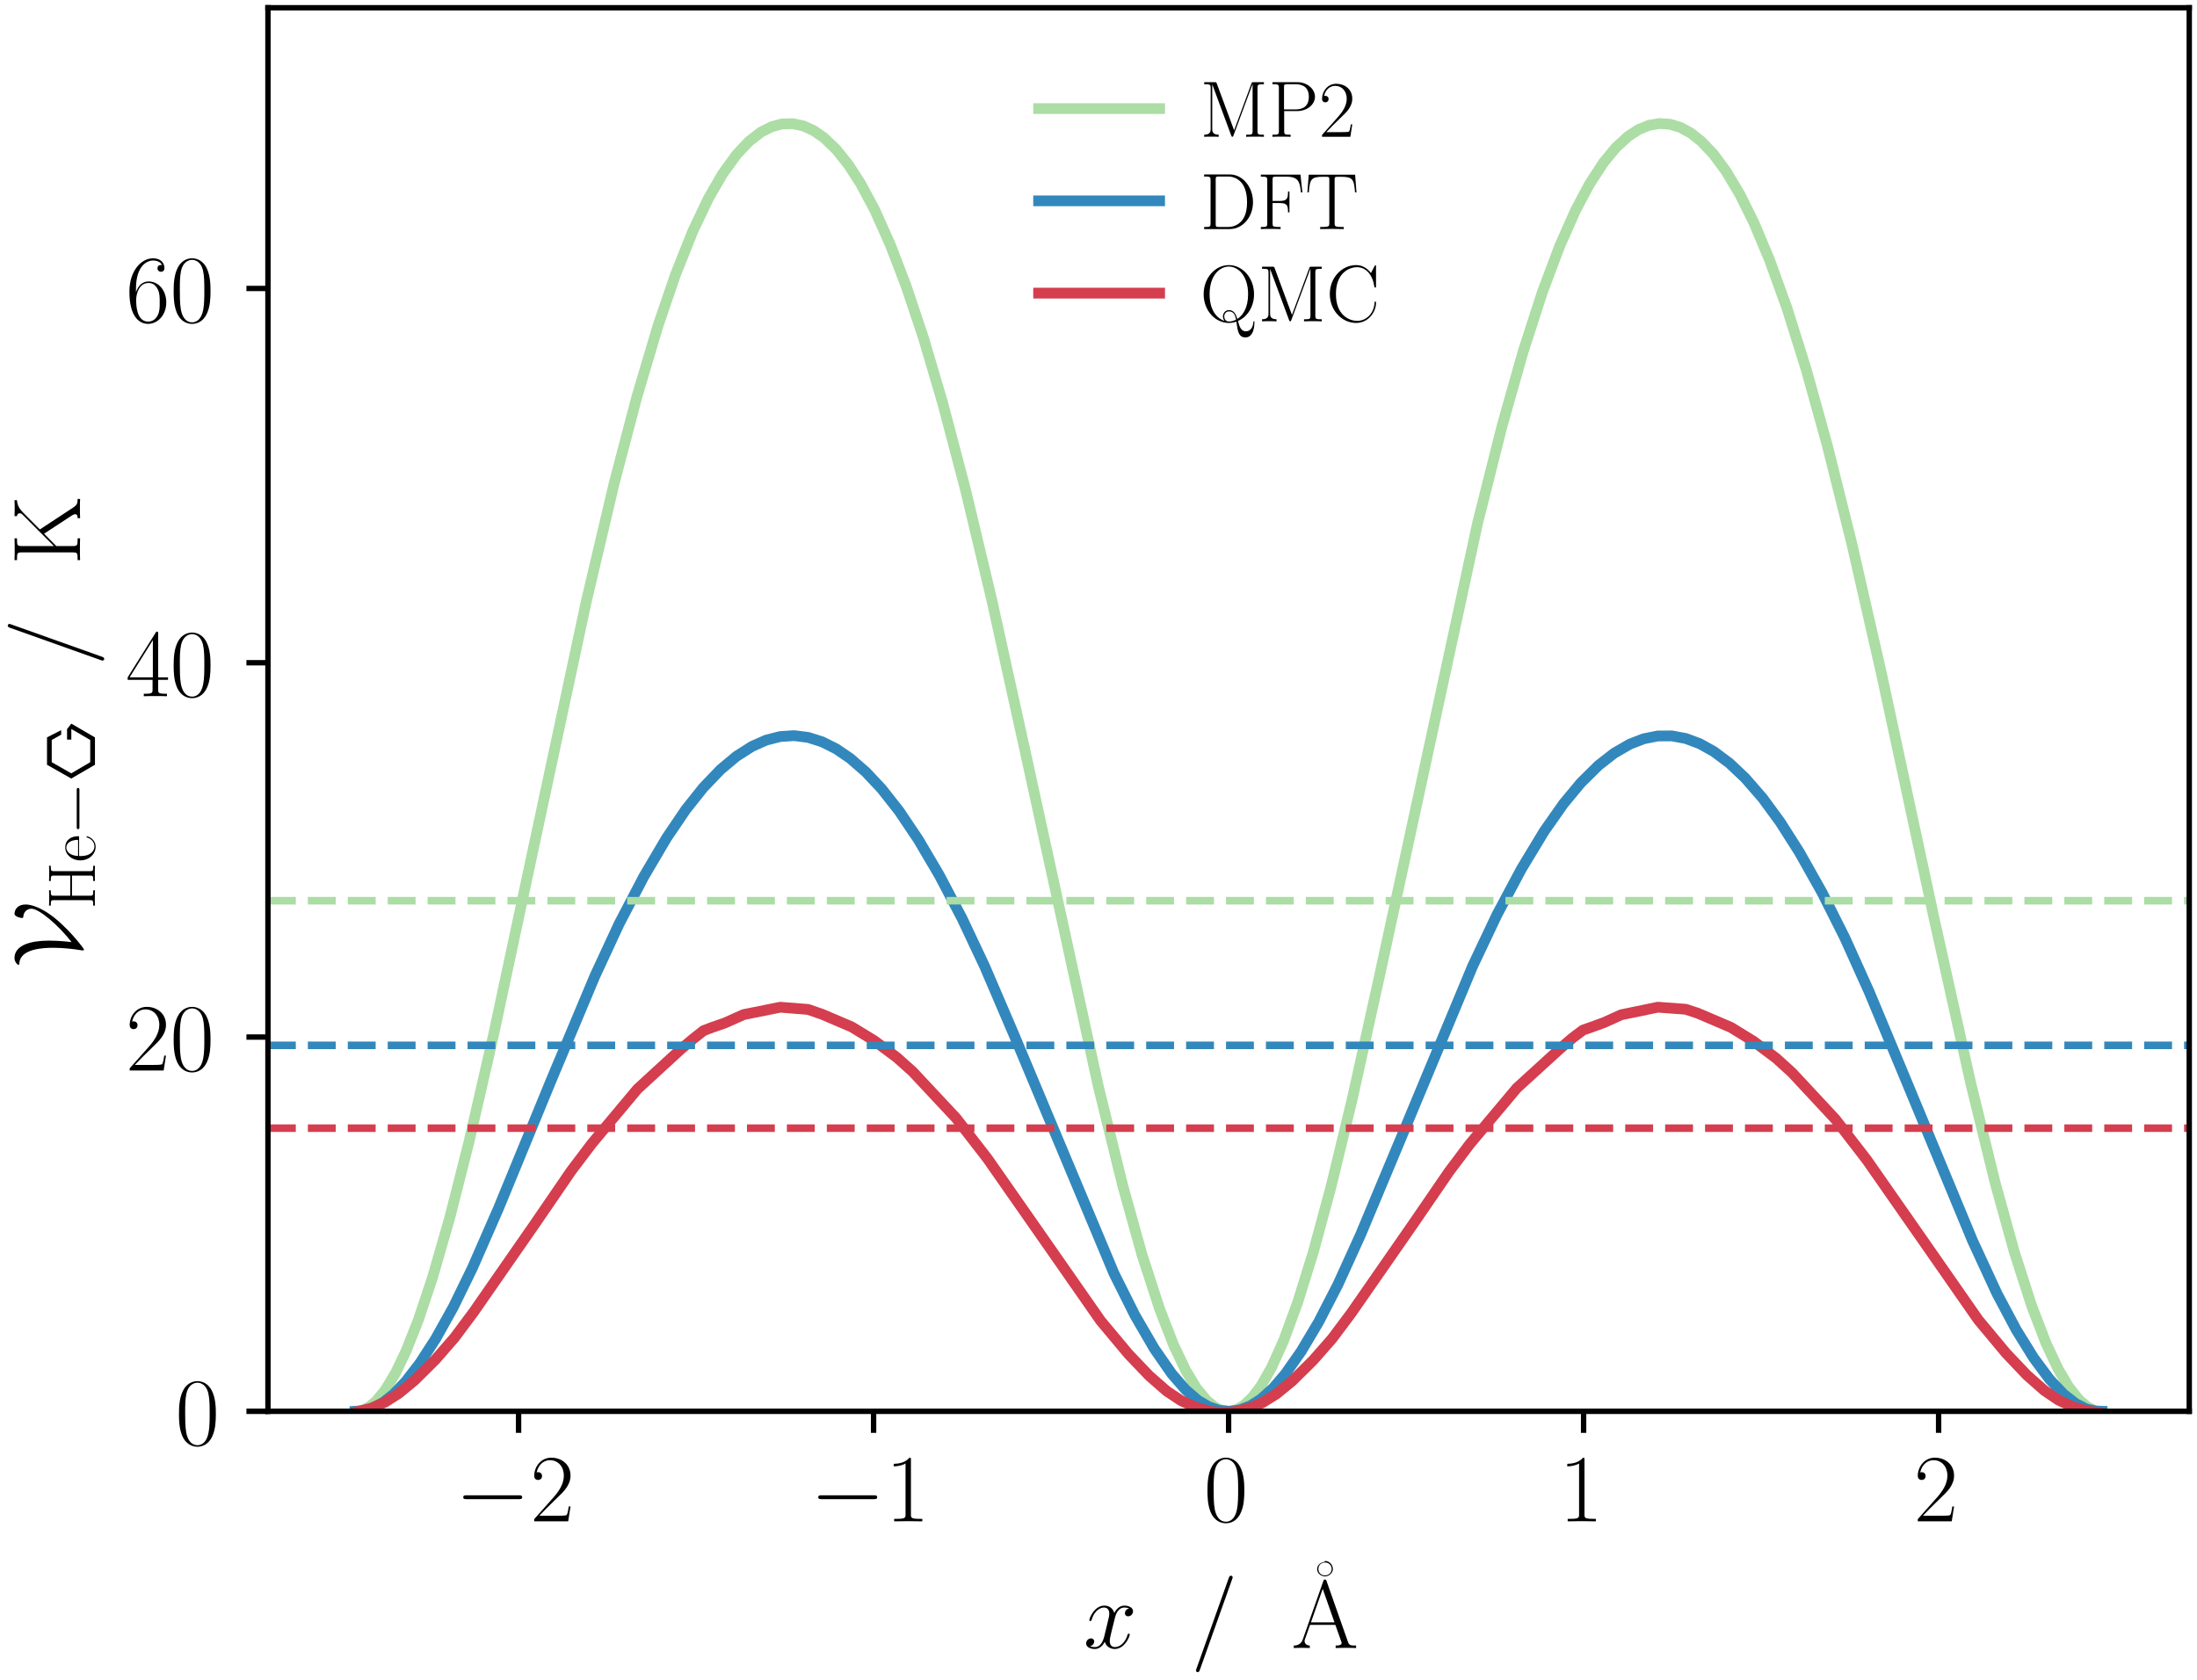
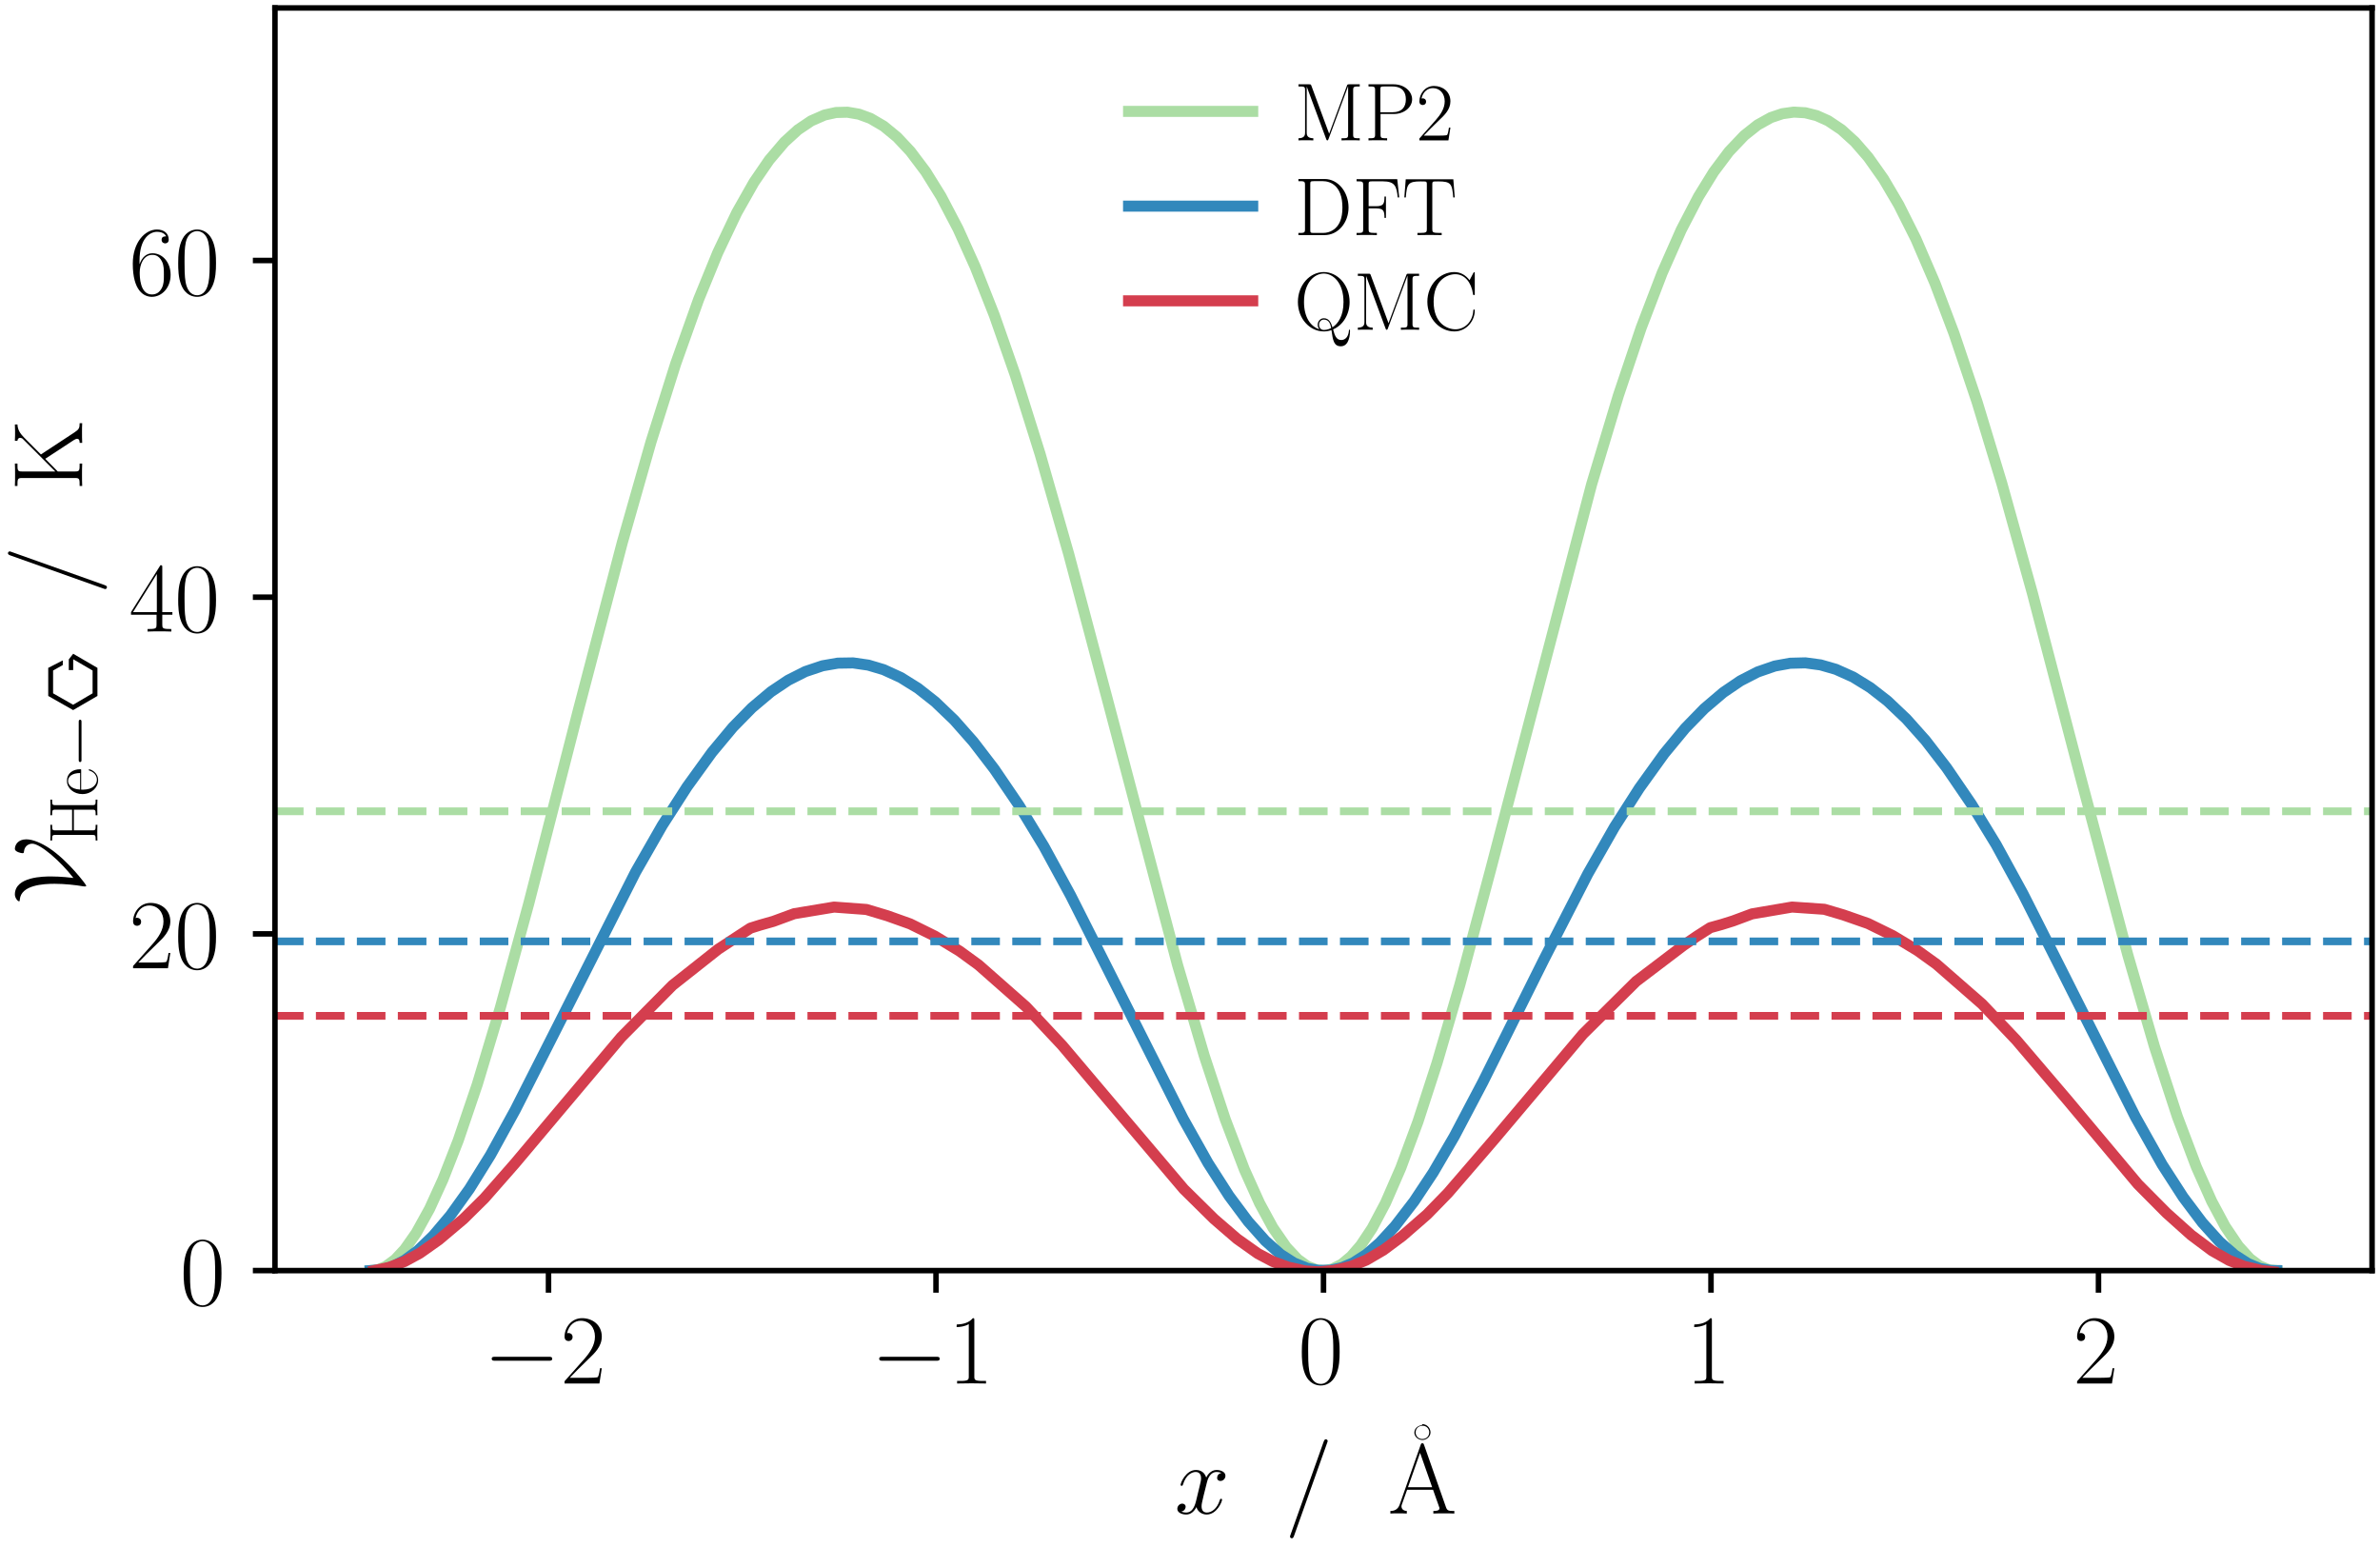
- <svg xmlns="http://www.w3.org/2000/svg" xmlns:xlink="http://www.w3.org/1999/xlink" height="156.149pt" version="1.1" viewBox="0 0 204.182 156.149" width="204.182pt">
+ <svg xmlns="http://www.w3.org/2000/svg" xmlns:xlink="http://www.w3.org/1999/xlink" height="140.044pt" version="1.1" viewBox="0 0 215.559 140.044" width="215.559pt">
  <defs>
    <style type="text/css">*{stroke-linecap:butt;stroke-linejoin:round;}</style>
  </defs>
  <g id="figure_1">
    <g id="patch_1">
-       <path d="M 0 156.149  L 204.182 156.149  L 204.182 0  L 0 0  z " style="fill:none;" />
+       <path d="M 0 140.044  L 215.559 140.044  L 215.559 0  L 0 0  z " style="fill:none;" />
    </g>
    <g id="axes_1">
      <g id="patch_2">
-         <path d="M 24.902 131.184  L 203.462 131.184  L 203.462 0.72  L 24.902 0.72  z " style="fill:none;" />
+         <path d="M 24.902 115.079  L 214.839 115.079  L 214.839 0.72  L 24.902 0.72  z " style="fill:none;" />
      </g>
      <g id="matplotlib.axis_1">
        <g id="xtick_1">
          <g id="line2d_1">
            <defs>
-               <path d="M 0 0  L 0 2  " id="mbab701431e" style="stroke:#000000;stroke-width:0.5;" />
-             </defs>
-             <g>
-               <use style="stroke:#000000;stroke-width:0.5;" x="48.195" xlink:href="#mbab701431e" y="131.184" />
+               <path d="M 0 0  L 0 2  " id="mc1e1f0e7eb" style="stroke:#000000;stroke-width:0.5;" />
+             </defs>
+             <g>
+               <use style="stroke:#000000;stroke-width:0.5;" x="49.679" xlink:href="#mc1e1f0e7eb" y="115.079" />
            </g>
          </g>
          <g id="text_1">
-             <g transform="translate(42.30746 141.4107)scale(0.09 -0.09)">
+             <g transform="translate(43.79168 125.3054)scale(0.09 -0.09)">
              <defs>
                <path d="M 65.906 23  C 67.594 23 69.406 23 69.406 25  C 69.406 27 67.594 27 65.906 27  L 11.797 27  C 10.094 27 8.297 27 8.297 25  C 8.297 23 10.094 23 11.797 23  z " id="CMSY10-0" />
                <path d="M 41.703 15.469  L 39.906 15.469  C 38.906 8.391 38.094 7.188 37.703 6.594  C 37.203 5.797 30 5.797 28.594 5.797  L 9.406 5.797  C 13 9.688 20 16.766 28.5 24.938  C 34.594 30.719 41.703 37.5 41.703 47.391  C 41.703 59.188 32.297 66 21.797 66  C 10.797 66 4.094 56.297 4.094 47.297  C 4.094 43.391 7 42.891 8.203 42.891  C 9.203 42.891 12.203 43.484 12.203 46.984  C 12.203 50.094 9.594 51 8.203 51  C 7.594 51 7 50.891 6.594 50.688  C 8.5 59.188 14.297 63.391 20.406 63.391  C 29.094 63.391 34.797 56.5 34.797 47.391  C 34.797 38.703 29.703 31.219 24 24.734  L 4.094 2.297  L 4.094 0  L 39.297 0  z " id="CMR17-50" />
              </defs>
              <use transform="scale(0.996264)" xlink:href="#CMSY10-0" />
              <use transform="translate(77.48747 0)scale(0.996264)" xlink:href="#CMR17-50" />
            </g>
          </g>
        </g>
        <g id="xtick_2">
          <g id="line2d_2">
            <g>
-               <use style="stroke:#000000;stroke-width:0.5;" x="81.188" xlink:href="#mbab701431e" y="131.184" />
+               <use style="stroke:#000000;stroke-width:0.5;" x="84.775" xlink:href="#mc1e1f0e7eb" y="115.079" />
            </g>
          </g>
          <g id="text_2">
-             <g transform="translate(75.3008 141.4107)scale(0.09 -0.09)">
+             <g transform="translate(78.88732 125.3054)scale(0.09 -0.09)">
              <defs>
                <path d="M 26.594 63.797  C 26.594 65.891 26.5 66 25.094 66  C 21.203 61.359 15.297 59.891 9.703 59.688  C 9.406 59.688 8.906 59.688 8.797 59.5  C 8.703 59.297 8.703 59.094 8.703 57  C 11.797 57 17 57.594 21 59.984  L 21 7.297  C 21 3.797 20.797 2.594 12.203 2.594  L 9.203 2.594  L 9.203 0  C 14 0.094 19 0.188 23.797 0.188  C 28.594 0.188 33.594 0.094 38.406 0  L 38.406 2.594  L 35.406 2.594  C 26.797 2.594 26.594 3.688 26.594 7.297  z " id="CMR17-49" />
              </defs>
              <use transform="scale(0.996264)" xlink:href="#CMSY10-0" />
              <use transform="translate(77.48747 0)scale(0.996264)" xlink:href="#CMR17-49" />
            </g>
          </g>
        </g>
        <g id="xtick_3">
          <g id="line2d_3">
            <g>
-               <use style="stroke:#000000;stroke-width:0.5;" x="114.182" xlink:href="#mbab701431e" y="131.184" />
+               <use style="stroke:#000000;stroke-width:0.5;" x="119.871" xlink:href="#mc1e1f0e7eb" y="115.079" />
            </g>
          </g>
          <g id="text_3">
-             <g transform="translate(111.8779 141.4107)scale(0.09 -0.09)">
+             <g transform="translate(117.5667 125.3054)scale(0.09 -0.09)">
              <defs>
                <path d="M 42 31.844  C 42 37.969 41.906 48.422 37.703 56.453  C 34 63.484 28.094 66 22.906 66  C 18.094 66 12 63.781 8.203 56.562  C 4.203 49.016 3.797 39.672 3.797 31.844  C 3.797 26.109 3.906 17.375 7 9.734  C 11.297 -0.609 19 -2 22.906 -2  C 27.5 -2 34.5 -0.109 38.594 9.438  C 41.594 16.375 42 24.5 42 31.844  z M 22.906 -0.406  C 16.5 -0.406 12.703 5.125 11.297 12.75  C 10.203 18.688 10.203 27.328 10.203 32.953  C 10.203 40.688 10.203 47.109 11.5 53.234  C 13.406 61.781 19 64.391 22.906 64.391  C 27 64.391 32.297 61.672 34.203 53.438  C 35.5 47.719 35.594 40.984 35.594 32.953  C 35.594 26.422 35.594 18.375 34.406 12.453  C 32.297 1.5 26.406 -0.406 22.906 -0.406  z " id="CMR17-48" />
              </defs>
              <use transform="scale(0.996264)" xlink:href="#CMR17-48" />
            </g>
          </g>
        </g>
        <g id="xtick_4">
          <g id="line2d_4">
            <g>
-               <use style="stroke:#000000;stroke-width:0.5;" x="147.175" xlink:href="#mbab701431e" y="131.184" />
+               <use style="stroke:#000000;stroke-width:0.5;" x="154.966" xlink:href="#mc1e1f0e7eb" y="115.079" />
            </g>
          </g>
          <g id="text_4">
-             <g transform="translate(144.8713 141.4107)scale(0.09 -0.09)">
+             <g transform="translate(152.6624 125.3054)scale(0.09 -0.09)">
              <use transform="scale(0.996264)" xlink:href="#CMR17-49" />
            </g>
          </g>
        </g>
        <g id="xtick_5">
          <g id="line2d_5">
            <g>
-               <use style="stroke:#000000;stroke-width:0.5;" x="180.168" xlink:href="#mbab701431e" y="131.184" />
+               <use style="stroke:#000000;stroke-width:0.5;" x="190.062" xlink:href="#mc1e1f0e7eb" y="115.079" />
            </g>
          </g>
          <g id="text_5">
-             <g transform="translate(177.8646 141.4107)scale(0.09 -0.09)">
+             <g transform="translate(187.758 125.3054)scale(0.09 -0.09)">
              <use transform="scale(0.996264)" xlink:href="#CMR17-50" />
            </g>
          </g>
        </g>
        <g id="text_6">
-           <g transform="translate(100.6915 153.1874)scale(0.09 -0.09)">
+           <g transform="translate(106.3803 137.0822)scale(0.09 -0.09)">
            <defs>
              <path d="M 47.406 41  C 44.203 40.391 43 37.984 43 36.094  C 43 33.688 44.906 32.891 46.297 32.891  C 49.297 32.891 51.406 35.484 51.406 38.188  C 51.406 42.094 46.594 44 42.406 44  C 36.297 44 32.906 38.297 32 36.391  C 29.703 43.594 23.5 44 21.703 44  C 11.5 44 6.094 31.141 6.094 28.891  C 6.094 28.484 6.5 27.969 7.203 27.969  C 8 27.969 8.203 28.578 8.406 28.984  C 11.797 40.188 18.5 41.984 21.406 41.984  C 25.906 41.984 26.797 38.094 26.797 35.688  C 26.797 33.484 26.203 31.141 25 26.219  L 21.594 12.156  C 20.094 6.094 17.203 1 11.906 1  C 11.406 1 8.906 1 6.797 1.969  C 10.406 2.594 11.203 5.594 11.203 6.797  C 11.203 8.797 9.703 10 7.797 10  C 5.406 10 2.797 7.891 2.797 4.688  C 2.797 0.891 7.5 -1 11.797 -1  C 16.594 -1 20 2.391 22.094 6.484  C 23.703 1 28.703 -1 32.406 -1  C 42.594 -1 48 11.734 48 14  C 48 14.516 47.594 14.922 47 14.922  C 46.094 14.922 46 14.406 45.703 13.594  C 43 4.688 37.203 1 32.703 1  C 29.203 1 27.297 3.188 27.297 7.297  C 27.297 9.484 27.703 11.125 29.297 17.906  L 32.797 31.859  C 34.297 37.891 37.703 41.984 42.297 41.984  C 42.5 41.984 45.297 41.984 47.406 41  z " id="CMMI12-120" />
              <path d="M 42.906 71.297  C 42.906 71.391 43.5 72.891 43.5 73.094  C 43.5 74.297 42.5 75 41.703 75  C 41.203 75 40.297 75 39.5 72.797  L 6 -21.312  C 6 -21.406 5.406 -22.906 5.406 -23.109  C 5.406 -24.312 6.406 -25 7.203 -25  C 7.797 -25 8.703 -24.906 9.406 -22.812  z " id="CMMI12-61" />
              <path d="M 32.594 64  C 29 63.328 25.406 60.875 25.406 56.453  L 25.406 55.781  C 25.906 51.922 29.5 49 33.594 49  C 37.703 49 41.703 52.484 41.703 56.547  L 41.703 57.297  C 41.203 61.891 37.594 65 33.5 65  C 33.203 64.094 32.906 64 32.594 64  z M 26.703 55.781  L 26.703 56.453  C 26.703 61 30 63.391 33.703 63.391  C 37.406 63.391 39.906 60.891 40.406 57.5  L 40.406 56.797  C 40.406 52.391 37.094 50 33.406 50  C 29.703 50 27.203 52.5 26.703 55.891  z " id="Computer_Modern_Roman-6" />
              <path d="M 36.297 69.391  C 35.797 70.688 35.594 71 34.594 71  C 33.594 71 33.406 70.688 32.906 69.391  L 11.703 9.062  C 9.797 3.688 5.797 2.594 2.297 2.594  L 2.297 0  C 4.094 0.188 8.094 0.188 10 0.188  C 12.5 0.188 16.5 0.188 18.906 0  L 18.906 2.594  C 14.203 2.797 13.5 5.969 13.5 7.172  C 13.5 8.062 13.703 8.562 13.906 9.156  L 19.203 24  L 45.406 24  L 51.406 7.078  C 51.906 5.875 51.906 5.672 51.906 5.281  C 51.906 2.594 47.594 2.594 45.703 2.594  L 45.703 0  C 48.594 0.188 53.797 0.188 56.906 0.188  C 59.5 0.188 64.5 0.188 66.906 0  L 66.906 2.594  C 61.594 2.594 59.797 2.594 58.5 6.281  z M 32.297 61.312  L 44.5 26.594  L 20.094 26.594  z " id="CMR17-65" />
            </defs>
            <use transform="scale(0.996264)" xlink:href="#CMMI12-120" />
            <use transform="translate(110.7821 0)scale(0.996264)" xlink:href="#CMMI12-61" />
            <use transform="translate(216.0207 25.19229)scale(0.996264)" xlink:href="#Computer_Modern_Roman-6" />
            <use transform="translate(214.905 0)scale(0.996264)" xlink:href="#CMR17-65" />
          </g>
        </g>
      </g>
      <g id="matplotlib.axis_2">
        <g id="ytick_1">
          <g id="line2d_6">
            <defs>
-               <path d="M 0 0  L -2 0  " id="m74e597525b" style="stroke:#000000;stroke-width:0.5;" />
-             </defs>
-             <g>
-               <use style="stroke:#000000;stroke-width:0.5;" x="24.902" xlink:href="#m74e597525b" y="131.184" />
+               <path d="M 0 0  L -2 0  " id="m1a7c55fd41" style="stroke:#000000;stroke-width:0.5;" />
+             </defs>
+             <g>
+               <use style="stroke:#000000;stroke-width:0.5;" x="24.902" xlink:href="#m1a7c55fd41" y="115.079" />
            </g>
          </g>
          <g id="text_7">
-             <g transform="translate(16.29407 134.2973)scale(0.09 -0.09)">
+             <g transform="translate(16.29407 118.1921)scale(0.09 -0.09)">
              <use transform="scale(0.996264)" xlink:href="#CMR17-48" />
            </g>
          </g>
        </g>
        <g id="ytick_2">
          <g id="line2d_7">
            <g>
-               <use style="stroke:#000000;stroke-width:0.5;" x="24.902" xlink:href="#m74e597525b" y="96.394" />
+               <use style="stroke:#000000;stroke-width:0.5;" x="24.902" xlink:href="#m1a7c55fd41" y="84.583" />
            </g>
          </g>
          <g id="text_8">
-             <g transform="translate(11.68638 99.50692)scale(0.09 -0.09)">
+             <g transform="translate(11.68638 87.69642)scale(0.09 -0.09)">
              <use transform="scale(0.996264)" xlink:href="#CMR17-50" />
              <use transform="translate(45.69048 0)scale(0.996264)" xlink:href="#CMR17-48" />
            </g>
          </g>
        </g>
        <g id="ytick_3">
          <g id="line2d_8">
            <g>
-               <use style="stroke:#000000;stroke-width:0.5;" x="24.902" xlink:href="#m74e597525b" y="61.603" />
+               <use style="stroke:#000000;stroke-width:0.5;" x="24.902" xlink:href="#m1a7c55fd41" y="54.087" />
            </g>
          </g>
          <g id="text_9">
-             <g transform="translate(11.68638 64.71653)scale(0.09 -0.09)">
+             <g transform="translate(11.68638 57.20075)scale(0.09 -0.09)">
              <defs>
                <path d="M 33.594 64.797  C 33.594 66.891 33.5 67 31.703 67  L 2 19.594  L 2 17  L 27.797 17  L 27.797 7.188  C 27.797 3.594 27.594 2.594 20.594 2.594  L 18.703 2.594  L 18.703 0  C 21.906 0.188 27.297 0.188 30.703 0.188  C 34.094 0.188 39.5 0.188 42.703 0  L 42.703 2.594  L 40.797 2.594  C 33.797 2.594 33.594 3.594 33.594 7.188  L 33.594 17  L 43.797 17  L 43.797 19.594  L 33.594 19.594  z M 28.094 58.172  L 28.094 19.594  L 4 19.594  z " id="CMR17-52" />
              </defs>
              <use transform="scale(0.996264)" xlink:href="#CMR17-52" />
              <use transform="translate(45.69048 0)scale(0.996264)" xlink:href="#CMR17-48" />
            </g>
          </g>
        </g>
        <g id="ytick_4">
          <g id="line2d_9">
            <g>
-               <use style="stroke:#000000;stroke-width:0.5;" x="24.902" xlink:href="#m74e597525b" y="26.813" />
+               <use style="stroke:#000000;stroke-width:0.5;" x="24.902" xlink:href="#m1a7c55fd41" y="23.592" />
            </g>
          </g>
          <g id="text_10">
-             <g transform="translate(11.68638 29.92612)scale(0.09 -0.09)">
+             <g transform="translate(11.68638 26.70508)scale(0.09 -0.09)">
              <defs>
                <path d="M 10.594 34.344  C 10.594 58 21.797 63.688 28.297 63.688  C 30.406 63.688 35.5 63.266 37.5 59.094  C 35.906 59.094 32.906 59.094 32.906 55.594  C 32.906 52.891 35.094 52 36.5 52  C 37.406 52 40.094 52.391 40.094 55.797  C 40.094 62.297 35.094 66 28.203 66  C 16.297 66 3.797 53.297 3.797 31.422  C 3.797 4.016 15.094 -2 23.094 -2  C 32.797 -2 42 6.734 42 20.234  C 42 32.828 33.906 42 23.703 42  C 17.594 42 13.094 37.969 10.594 30.922  z M 23.094 0.391  C 10.797 0.391 10.797 18.938 10.797 22.656  C 10.797 29.906 14.203 40.391 23.5 40.391  C 25.203 40.391 30.094 40.391 33.406 33.438  C 35.203 29.516 35.203 25.375 35.203 20.344  C 35.203 14.906 35.203 10.875 33.094 6.844  C 30.906 2.703 27.703 0.391 23.094 0.391  z " id="CMR17-54" />
              </defs>
              <use transform="scale(0.996264)" xlink:href="#CMR17-54" />
              <use transform="translate(45.69048 0)scale(0.996264)" xlink:href="#CMR17-48" />
            </g>
          </g>
        </g>
        <g id="text_11">
-           <g transform="translate(7.444782 89.98958)rotate(-90)scale(0.09 -0.09)">
+           <g transform="translate(7.444782 81.93696)rotate(-90)scale(0.09 -0.09)">
            <defs>
              <path d="M 27 8.875  C 28.5 21.047 28.5 29.953 28.5 31.438  C 28.5 38.453 28.5 68 10.297 68  C 6.906 68 3.406 65.188 3.406 63.797  C 3.406 63.094 3.906 63.094 5.297 63  C 19.906 61.703 21.094 39.047 21.094 27.875  C 21.094 17.875 19.797 6 18.594 -0.625  C 18.406 -1.812 18.406 -2 18.406 -2.406  C 18.406 -2.906 18.406 -4.109 19.094 -4.109  C 20.203 -4.109 44.406 14.219 57.094 33.312  C 62.203 41.031 66 49.828 66 56.469  C 66 64.891 60.406 68 56.297 68  C 53.406 68 52 61.703 52 60.422  C 52 58.938 52.5 58.938 53.703 58.844  C 60.406 58.047 61.594 52.797 61.594 50.422  C 61.594 42.422 44.203 22.141 27 8.875  z " id="CMSY10-86" />
              <path d="M 56.094 60.906  C 56.094 65.391 57.203 65.391 64.094 65.391  L 64.094 68  C 61.203 67.797 55.906 67.797 52.797 67.797  C 49.703 67.797 44.406 67.797 41.5 68  L 41.5 65.391  C 48.406 65.391 49.5 65.391 49.5 60.906  L 49.5 36.594  L 19.703 36.594  L 19.703 60.906  C 19.703 65.391 20.797 65.391 27.703 65.391  L 27.703 68  C 24.797 67.797 19.5 67.797 16.406 67.797  C 13.297 67.797 8 67.797 5.094 68  L 5.094 65.391  C 12 65.391 13.094 65.391 13.094 60.906  L 13.094 7.062  C 13.094 2.594 12 2.594 5.094 2.594  L 5.094 0  C 8 0.188 13.297 0.188 16.406 0.188  C 19.5 0.188 24.797 0.188 27.703 0  L 27.703 2.594  C 20.797 2.594 19.703 2.594 19.703 7.062  L 19.703 34  L 49.5 34  L 49.5 7.062  C 49.5 2.594 48.406 2.594 41.5 2.594  L 41.5 0  C 44.406 0.188 49.703 0.188 52.797 0.188  C 55.906 0.188 61.203 0.188 64.094 0  L 64.094 2.594  C 57.203 2.594 56.094 2.594 56.094 7.062  z " id="CMR17-72" />
              <path d="M 38.094 23.484  C 38.5 23.891 38.5 24.094 38.5 25.094  C 38.5 35.172 33.094 44 21.703 44  C 11.094 44 2.703 33.984 2.703 21.781  C 2.703 8.656 12.203 -1 22.797 -1  C 34 -1 38.406 9.672 38.406 11.797  C 38.406 12.5 37.797 12.5 37.594 12.5  C 36.906 12.5 36.797 12.297 36.406 11.078  C 34.203 4.219 28.703 0.797 23.5 0.797  C 19.203 0.797 14.906 3.219 12.203 7.656  C 9.094 12.797 9.094 18.75 9.094 23.484  z M 9.203 25  C 9.906 39.234 17.594 42.391 21.594 42.391  C 28.406 42.391 33 36.062 33.094 25  z " id="CMR17-101" />
              <path d="M 63.203 41.328  L 63.203 35  L 78.906 35  L 62.594 7  L 29.703 7  L 13.203 35.094  L 29.703 64  L 62.594 64  L 70.5 50  L 77.203 50  L 66.406 71  L 25.906 71  L 5.5 35.094  L 25.906 0  L 66.406 0  L 86.797 35  L 78.703 41.328  z " id="SVRsymbols-115" />
              <path d="M 36.906 41.703  L 54.203 58.922  C 57.797 62.406 61.594 65.188 67.203 65.391  L 67.203 68  C 65.203 67.891 62.703 67.797 60.703 67.797  C 58 67.797 53.297 67.797 50.703 68  L 50.703 65.391  C 53.297 65.188 53.703 63.391 53.703 62.703  C 53.703 62 53.297 60.906 52.906 60.312  L 19.703 27.172  L 19.703 60.906  C 19.703 65.391 20.797 65.391 27.703 65.391  L 27.703 68  C 24.797 67.797 19.5 67.797 16.406 67.797  C 13.297 67.797 8 67.797 5.094 68  L 5.094 65.391  C 12 65.391 13.094 65.391 13.094 60.906  L 13.094 7.078  C 13.094 2.594 12 2.594 5.094 2.594  L 5.094 0  C 8 0.188 13.297 0.188 16.406 0.188  C 19.5 0.188 24.797 0.188 27.703 0  L 27.703 2.594  C 20.797 2.594 19.703 2.594 19.703 7.078  L 19.703 24.688  L 32.5 37.328  L 51.406 8.469  C 52 7.469 52.703 6.172 52.703 5.188  C 52.703 2.594 49.906 2.594 48.594 2.594  L 48.594 0  C 51.797 0.188 56.406 0.188 59.703 0.188  C 62.094 0.188 66.203 0.188 68.5 0  L 68.5 2.594  C 63.703 2.594 62.203 3.188 59.203 7.766  z " id="CMR17-75" />
            </defs>
            <use transform="scale(0.996264)" xlink:href="#CMSY10-86" />
            <use transform="translate(61.04931 -15.33784)scale(0.697382)" xlink:href="#CMR17-72" />
            <use transform="translate(109.3998 -15.33784)scale(0.697382)" xlink:href="#CMR17-101" />
            <use transform="translate(137.7396 -15.33784)scale(0.697382)" xlink:href="#CMSY10-0" />
            <use transform="translate(191.9806 -15.33784)scale(0.697382)" xlink:href="#SVRsymbols-115" />
            <use transform="translate(312.1951 0)scale(0.996264)" xlink:href="#CMMI12-61" />
            <use transform="translate(416.3181 0)scale(0.996264)" xlink:href="#CMR17-75" />
          </g>
        </g>
      </g>
      <g id="line2d_10">
-         <path clip-path="url(#pa65ddd0404)" d="M 33.034 131.184  L 33.684 131.089  L 34.334 130.76  L 34.984 130.207  L 35.796 129.213  L 36.771 127.601  L 37.746 125.562  L 38.883 122.684  L 40.182 118.799  L 41.807 113.157  L 43.594 106.113  L 45.868 96.203  L 49.28 80.221  L 54.479 55.952  L 57.078 44.926  L 59.19 36.882  L 61.139 30.324  L 62.764 25.567  L 64.389 21.489  L 65.851 18.419  L 67.15 16.173  L 68.45 14.375  L 69.587 13.163  L 70.724 12.281  L 71.699 11.784  L 72.674 11.522  L 73.649 11.493  L 74.623 11.694  L 75.598 12.127  L 76.573 12.799  L 77.71 13.887  L 78.847 15.309  L 79.984 17.068  L 81.284 19.494  L 82.746 22.757  L 84.208 26.572  L 85.833 31.434  L 87.62 37.496  L 89.732 45.52  L 92.169 55.747  L 95.418 70.481  L 102.079 100.997  L 104.353 110.236  L 106.14 116.647  L 107.765 121.653  L 109.064 125.001  L 110.202 127.39  L 111.176 129.002  L 112.151 130.187  L 112.963 130.832  L 113.613 131.113  L 114.263 131.18  L 114.913 131.028  L 115.563 130.661  L 116.375 129.905  L 117.187 128.83  L 118.162 127.129  L 119.299 124.604  L 120.599 121.068  L 122.061 116.362  L 123.686 110.368  L 125.635 102.326  L 128.234 90.597  L 137.332 48.594  L 139.606 39.563  L 141.556 32.68  L 143.343 27.157  L 144.967 22.839  L 146.43 19.545  L 147.729 17.1  L 149.029 15.108  L 150.166 13.728  L 151.303 12.681  L 152.278 12.045  L 153.253 11.647  L 154.228 11.482  L 155.202 11.548  L 156.177 11.846  L 157.152 12.378  L 158.126 13.149  L 159.264 14.355  L 160.401 15.897  L 161.701 18.074  L 163 20.695  L 164.462 24.175  L 166.087 28.68  L 167.874 34.375  L 169.823 41.398  L 172.098 50.519  L 174.86 62.628  L 179.733 85.293  L 183.145 100.648  L 185.419 109.925  L 187.206 116.375  L 188.831 121.421  L 190.131 124.806  L 191.268 127.237  L 192.243 128.89  L 193.217 130.118  L 194.03 130.795  L 194.679 131.1  L 195.329 131.184  L 195.329 131.184  " style="fill:none;stroke:#abdda4;stroke-linecap:square;" />
+         <path clip-path="url(#p9a6d85db9e)" d="M 33.552 115.079  L 34.244 114.996  L 34.935 114.707  L 35.799 114.071  L 36.663 113.142  L 37.7 111.665  L 38.91 109.476  L 40.119 106.827  L 41.502 103.291  L 43.23 98.207  L 45.303 91.309  L 47.896 81.812  L 52.389 64.296  L 56.363 49.134  L 58.955 40.044  L 61.202 32.931  L 63.276 27.118  L 65.004 22.89  L 66.732 19.255  L 68.287 16.508  L 69.67 14.49  L 71.052 12.865  L 72.262 11.761  L 73.471 10.947  L 74.681 10.418  L 75.718 10.189  L 76.755 10.163  L 77.792 10.339  L 78.828 10.719  L 80.038 11.426  L 81.248 12.421  L 82.457 13.71  L 83.84 15.545  L 85.222 17.769  L 86.778 20.738  L 88.333 24.188  L 90.061 28.562  L 91.962 33.988  L 94.208 41.137  L 96.801 50.205  L 100.257 63.197  L 106.651 87.393  L 109.07 95.618  L 110.971 101.372  L 112.699 105.908  L 114.081 108.977  L 115.291 111.202  L 116.501 112.956  L 117.538 114.059  L 118.402 114.679  L 119.266 115.017  L 119.957 115.076  L 120.648 114.942  L 121.512 114.511  L 122.376 113.792  L 123.24 112.794  L 124.277 111.239  L 125.487 108.956  L 126.869 105.785  L 128.425 101.591  L 130.153 96.273  L 132.226 89.166  L 134.991 78.837  L 144.15 43.882  L 146.57 35.844  L 148.643 29.688  L 150.544 24.722  L 152.272 20.817  L 153.828 17.819  L 155.21 15.577  L 156.592 13.732  L 157.975 12.277  L 159.185 11.318  L 160.394 10.647  L 161.431 10.298  L 162.468 10.153  L 163.505 10.212  L 164.542 10.472  L 165.579 10.939  L 166.788 11.748  L 167.998 12.847  L 169.208 14.241  L 170.59 16.197  L 171.972 18.544  L 173.528 21.649  L 175.256 25.655  L 176.984 30.22  L 179.058 36.377  L 181.304 43.775  L 184.069 53.697  L 188.389 70.198  L 192.71 86.463  L 195.129 94.78  L 197.203 101.127  L 198.931 105.697  L 200.313 108.797  L 201.523 111.057  L 202.732 112.852  L 203.769 113.992  L 204.633 114.642  L 205.497 115.005  L 206.189 115.079  L 206.189 115.079  " style="fill:none;stroke:#abdda4;stroke-linecap:square;" />
      </g>
      <g id="line2d_11">
-         <path clip-path="url(#pa65ddd0404)" d="M 33.018 131.184  L 33.831 131.135  L 34.643 130.891  L 35.618 130.356  L 36.593 129.577  L 37.73 128.387  L 39.03 126.698  L 40.493 124.435  L 42.118 121.52  L 43.905 117.86  L 46.342 112.289  L 51.217 100.434  L 55.279 90.744  L 57.554 85.841  L 59.829 81.487  L 61.941 77.903  L 63.729 75.263  L 65.354 73.219  L 66.978 71.523  L 68.441 70.302  L 69.903 69.373  L 71.203 68.798  L 72.503 68.464  L 73.803 68.378  L 75.103 68.542  L 76.403 68.952  L 77.703 69.601  L 79.003 70.485  L 80.465 71.755  L 81.928 73.313  L 83.552 75.374  L 85.34 78.032  L 87.29 81.341  L 89.402 85.349  L 91.514 89.83  L 94.277 96.278  L 103.539 118.386  L 105.489 122.285  L 107.276 125.356  L 108.901 127.697  L 110.201 129.193  L 111.338 130.172  L 112.313 130.748  L 113.288 131.085  L 114.263 131.183  L 115.238 131.045  L 116.213 130.669  L 117.188 130.052  L 118.325 129.027  L 119.463 127.697  L 120.925 125.611  L 122.55 122.88  L 124.337 119.412  L 126.45 114.763  L 130.025 106.216  L 136.849 89.83  L 139.124 85.024  L 141.399 80.763  L 143.511 77.269  L 145.299 74.72  L 146.923 72.762  L 148.548 71.155  L 150.011 70.014  L 151.473 69.168  L 152.773 68.667  L 154.073 68.41  L 155.373 68.403  L 156.673 68.644  L 157.973 69.129  L 159.273 69.852  L 160.735 70.945  L 162.197 72.327  L 163.822 74.198  L 165.447 76.414  L 167.235 79.227  L 169.347 82.982  L 171.459 87.185  L 173.734 92.235  L 177.147 100.434  L 183.321 115.322  L 185.596 120.242  L 187.383 123.604  L 189.008 126.226  L 190.471 128.194  L 191.771 129.577  L 192.908 130.463  L 193.883 130.955  L 194.858 131.179  L 195.345 131.184  L 195.345 131.184  " style="fill:none;stroke:#3288bc;stroke-linecap:square;" />
+         <path clip-path="url(#p9a6d85db9e)" d="M 33.535 115.079  L 34.572 115.007  L 35.609 114.69  L 36.646 114.148  L 37.856 113.254  L 39.239 111.923  L 40.795 110.083  L 42.523 107.673  L 44.424 104.612  L 46.671 100.52  L 50.474 93.019  L 57.561 78.989  L 59.98 74.759  L 62.227 71.261  L 64.474 68.151  L 66.376 65.868  L 68.104 64.106  L 69.832 62.651  L 71.388 61.609  L 72.944 60.823  L 74.499 60.301  L 75.882 60.062  L 77.265 60.041  L 78.647 60.24  L 80.03 60.652  L 81.586 61.365  L 83.141 62.336  L 84.697 63.562  L 86.425 65.217  L 88.154 67.175  L 90.055 69.655  L 92.302 72.961  L 94.549 76.661  L 96.969 81.103  L 100.599 88.3  L 107.167 101.338  L 109.414 105.344  L 111.315 108.307  L 113.043 110.629  L 114.599 112.38  L 115.982 113.608  L 117.191 114.384  L 118.401 114.871  L 119.438 115.061  L 120.476 115.044  L 121.513 114.819  L 122.55 114.384  L 123.76 113.608  L 124.969 112.552  L 126.352 111.048  L 128.081 108.8  L 129.809 106.193  L 131.71 102.934  L 134.303 98.009  L 139.834 86.904  L 143.809 79.149  L 146.229 74.902  L 148.476 71.388  L 150.723 68.263  L 152.624 65.964  L 154.353 64.187  L 156.081 62.717  L 157.637 61.66  L 159.192 60.86  L 160.748 60.323  L 162.131 60.071  L 163.514 60.036  L 164.896 60.221  L 166.279 60.62  L 167.835 61.318  L 169.39 62.276  L 170.946 63.487  L 172.674 65.127  L 174.403 67.07  L 176.304 69.536  L 178.551 72.827  L 180.798 76.511  L 183.218 80.938  L 186.847 88.125  L 193.415 101.175  L 195.835 105.488  L 197.737 108.434  L 199.465 110.733  L 201.021 112.458  L 202.403 113.67  L 203.613 114.446  L 204.65 114.878  L 205.687 115.074  L 206.206 115.079  L 206.206 115.079  " style="fill:none;stroke:#3288bc;stroke-linecap:square;" />
      </g>
      <g id="line2d_12">
-         <path clip-path="url(#pa65ddd0404)" d="M 33.348 131.184  L 34.481 130.902  L 35.775 130.334  L 37.07 129.51  L 38.527 128.304  L 40.469 126.375  L 42.249 124.331  L 44.029 121.941  L 49.693 113.789  L 53.091 108.827  L 55.033 106.261  L 59.241 101.229  L 63.286 97.518  L 64.419 96.563  L 65.39 95.799  L 66.199 95.491  L 67.332 95.101  L 69.112 94.308  L 72.511 93.623  L 75.1 93.828  L 76.395 94.275  L 79.146 95.448  L 81.25 96.73  L 83.353 98.299  L 84.81 99.6  L 88.855 103.926  L 91.768 107.687  L 96.461 114.407  L 102.287 122.764  L 104.877 125.863  L 106.819 127.896  L 108.437 129.308  L 109.731 130.17  L 111.026 130.771  L 112.483 131.192  L 113.615 131.318  L 114.748 131.225  L 116.205 130.867  L 117.337 130.374  L 118.632 129.562  L 120.089 128.37  L 122.03 126.451  L 123.811 124.421  L 125.591 122.043  L 131.417 113.653  L 134.653 108.929  L 136.595 106.349  L 140.964 101.143  L 145.01 97.453  L 146.143 96.481  L 147.114 95.751  L 147.923 95.467  L 149.056 95.055  L 150.674 94.325  L 154.073 93.621  L 156.662 93.811  L 157.795 94.184  L 160.869 95.497  L 162.973 96.791  L 165.077 98.371  L 166.534 99.692  L 170.579 104.037  L 173.492 107.812  L 178.185 114.538  L 183.849 122.672  L 186.439 125.782  L 188.38 127.826  L 189.999 129.252  L 191.293 130.128  L 192.588 130.747  L 193.883 131.134  L 195.015 131.311  L 195.015 131.311  " style="fill:none;stroke:#d43e4e;stroke-linecap:square;" />
+         <path clip-path="url(#p9a6d85db9e)" d="M 33.886 115.079  L 35.263 114.781  L 36.64 114.256  L 38.018 113.506  L 39.739 112.291  L 41.977 110.402  L 43.87 108.53  L 46.625 105.391  L 50.412 100.889  L 56.265 93.938  L 60.912 89.239  L 65.044 85.974  L 66.937 84.732  L 67.97 84.062  L 68.831 83.792  L 70.036 83.45  L 71.929 82.755  L 75.544 82.155  L 78.471 82.371  L 80.364 82.94  L 82.43 83.677  L 84.668 84.783  L 86.906 86.14  L 88.627 87.393  L 92.931 91.186  L 96.201 94.68  L 101.365 100.789  L 107.218 107.698  L 109.972 110.415  L 112.038 112.197  L 113.932 113.541  L 115.309 114.268  L 116.686 114.768  L 118.235 115.113  L 119.44 115.195  L 120.817 115.064  L 122.367 114.697  L 123.744 114.128  L 125.293 113.222  L 127.014 111.942  L 129.252 109.994  L 131.146 108.049  L 135.277 103.257  L 143.368 93.661  L 148.188 88.882  L 152.491 85.615  L 153.696 84.79  L 154.901 84.02  L 155.934 83.734  L 156.967 83.41  L 158.688 82.77  L 162.303 82.153  L 165.23 82.354  L 166.951 82.864  L 169.189 83.644  L 171.427 84.741  L 173.665 86.091  L 175.386 87.329  L 179.517 90.934  L 182.616 94.199  L 187.264 99.652  L 193.633 107.252  L 196.215 109.853  L 198.453 111.858  L 200.346 113.273  L 201.896 114.153  L 203.273 114.696  L 204.822 115.065  L 205.855 115.19  L 205.855 115.19  " style="fill:none;stroke:#d43e4e;stroke-linecap:square;" />
      </g>
      <g id="line2d_13">
-         <path clip-path="url(#pa65ddd0404)" d="M 24.902 83.724  L 203.462 83.724  " style="fill:none;stroke:#abdda4;stroke-dasharray:2.59,1.12;stroke-dashoffset:0;stroke-width:0.7;" />
+         <path clip-path="url(#p9a6d85db9e)" d="M 24.902 73.478  L 214.839 73.478  " style="fill:none;stroke:#abdda4;stroke-dasharray:2.59,1.12;stroke-dashoffset:0;stroke-width:0.7;" />
      </g>
      <g id="line2d_14">
-         <path clip-path="url(#pa65ddd0404)" d="M 24.902 97.167  L 203.462 97.167  " style="fill:none;stroke:#3288bc;stroke-dasharray:2.59,1.12;stroke-dashoffset:0;stroke-width:0.7;" />
+         <path clip-path="url(#p9a6d85db9e)" d="M 24.902 85.261  L 214.839 85.261  " style="fill:none;stroke:#3288bc;stroke-dasharray:2.59,1.12;stroke-dashoffset:0;stroke-width:0.7;" />
      </g>
      <g id="line2d_15">
-         <path clip-path="url(#pa65ddd0404)" d="M 24.902 104.865  L 203.462 104.865  " style="fill:none;stroke:#d43e4e;stroke-dasharray:2.59,1.12;stroke-dashoffset:0;stroke-width:0.7;" />
+         <path clip-path="url(#p9a6d85db9e)" d="M 24.902 92.008  L 214.839 92.008  " style="fill:none;stroke:#d43e4e;stroke-dasharray:2.59,1.12;stroke-dashoffset:0;stroke-width:0.7;" />
      </g>
      <g id="patch_3">
-         <path d="M 24.902 131.184  L 24.902 0.72  " style="fill:none;stroke:#000000;stroke-linecap:square;stroke-linejoin:miter;stroke-width:0.5;" />
+         <path d="M 24.902 115.079  L 24.902 0.72  " style="fill:none;stroke:#000000;stroke-linecap:square;stroke-linejoin:miter;stroke-width:0.5;" />
      </g>
      <g id="patch_4">
-         <path d="M 203.462 131.184  L 203.462 0.72  " style="fill:none;stroke:#000000;stroke-linecap:square;stroke-linejoin:miter;stroke-width:0.5;" />
+         <path d="M 214.839 115.079  L 214.839 0.72  " style="fill:none;stroke:#000000;stroke-linecap:square;stroke-linejoin:miter;stroke-width:0.5;" />
      </g>
      <g id="patch_5">
-         <path d="M 24.902 131.184  L 203.462 131.184  " style="fill:none;stroke:#000000;stroke-linecap:square;stroke-linejoin:miter;stroke-width:0.5;" />
+         <path d="M 24.902 115.079  L 214.839 115.079  " style="fill:none;stroke:#000000;stroke-linecap:square;stroke-linejoin:miter;stroke-width:0.5;" />
      </g>
      <g id="patch_6">
-         <path d="M 24.902 0.72  L 203.462 0.72  " style="fill:none;stroke:#000000;stroke-linecap:square;stroke-linejoin:miter;stroke-width:0.5;" />
+         <path d="M 24.902 0.72  L 214.839 0.72  " style="fill:none;stroke:#000000;stroke-linecap:square;stroke-linejoin:miter;stroke-width:0.5;" />
      </g>
      <g id="legend_1">
        <g id="line2d_16">
-           <path d="M 96.526 10.091  L 107.771 10.091  " style="fill:none;stroke:#abdda4;stroke-linecap:square;" />
+           <path d="M 102.215 10.091  L 113.46 10.091  " style="fill:none;stroke:#abdda4;stroke-linecap:square;" />
        </g>
        <g id="line2d_17" />
        <g id="text_12">
-           <g transform="translate(111.52 12.7152)scale(0.07497 -0.07497)">
+           <g transform="translate(117.2088 12.7152)scale(0.07497 -0.07497)">
            <defs>
              <path d="M 20.906 66.391  C 20.297 67.891 20.203 68 18.094 68  L 5.297 68  L 5.297 65.391  C 12.203 65.391 13.297 65.391 13.297 60.906  L 13.297 9.75  C 13.297 7.266 13.297 2.594 5.297 2.594  L 5.297 0  C 7.594 0.188 11.797 0.188 14.297 0.188  C 16.797 0.188 21 0.188 23.297 0  L 23.297 2.594  C 15.297 2.594 15.297 7.266 15.297 9.75  L 15.297 64.984  L 15.406 64.984  L 38.906 1.594  C 39.297 0.594 39.5 0 40.297 0  C 41.094 0 41.297 0.594 41.703 1.594  L 65.406 65.484  L 65.5 65.484  L 65.5 7.078  C 65.5 2.594 64.406 2.594 57.5 2.594  L 57.5 0  C 60.203 0.188 65.594 0.188 68.5 0.188  C 71.406 0.188 76.906 0.188 79.594 0  L 79.594 2.594  C 72.703 2.594 71.594 2.594 71.594 7.078  L 71.594 60.906  C 71.594 65.391 72.703 65.391 79.594 65.391  L 79.594 68  L 66.906 68  C 64.797 68 64.703 67.891 64.094 66.391  L 42.5 8.062  z " id="CMR17-77" />
              <path d="M 19.797 32  L 35.797 32  C 48.703 32 58.094 40.359 58.094 49.797  C 58.094 59.234 48.906 68 35.797 68  L 5.203 68  L 5.203 65.391  C 12.094 65.391 13.203 65.391 13.203 60.922  L 13.203 7.078  C 13.203 2.594 12.094 2.594 5.203 2.594  L 5.203 0  C 8.094 0.188 13.406 0.188 16.5 0.188  C 19.594 0.188 24.906 0.188 27.797 0  L 27.797 2.594  C 20.906 2.594 19.797 2.594 19.797 7.078  z M 19.594 34.094  L 19.594 61.516  C 19.594 64.891 19.797 65.391 23.797 65.391  L 33.906 65.391  C 46.797 65.391 50.5 58.047 50.5 49.797  C 50.5 40.75 46.094 34.094 33.906 34.094  z " id="CMR17-80" />
            </defs>
            <use transform="scale(0.996264)" xlink:href="#CMR17-77" />
            <use transform="translate(84.68694 0)scale(0.996264)" xlink:href="#CMR17-80" />
            <use transform="translate(147.2732 0)scale(0.996264)" xlink:href="#CMR17-50" />
          </g>
        </g>
        <g id="line2d_18">
-           <path d="M 96.526 18.668  L 107.771 18.668  " style="fill:none;stroke:#3288bc;stroke-linecap:square;" />
+           <path d="M 102.215 18.668  L 113.46 18.668  " style="fill:none;stroke:#3288bc;stroke-linecap:square;" />
        </g>
        <g id="line2d_19" />
        <g id="text_13">
-           <g transform="translate(111.52 21.29224)scale(0.07497 -0.07497)">
+           <g transform="translate(117.2088 21.29224)scale(0.07497 -0.07497)">
            <defs>
              <path d="M 5.203 68  L 5.203 65.391  C 12.094 65.391 13.203 65.391 13.203 60.906  L 13.203 7.078  C 13.203 2.594 12.094 2.594 5.203 2.594  L 5.203 0  L 37 0  C 53.094 0 66 14.734 66 33.438  C 66 52.25 53.297 68 37 68  z M 23.797 2.594  C 19.797 2.594 19.594 3.094 19.594 6.469  L 19.594 61.5  C 19.594 64.891 19.797 65.391 23.797 65.391  L 35 65.391  C 43.297 65.391 58.594 60.516 58.594 33.438  C 58.594 19.406 54.5 13.734 52.594 11.047  C 50.203 7.969 44.5 2.594 35 2.594  z " id="CMR17-68" />
              <path d="M 54.406 67.797  L 5.094 67.797  L 5.094 65.188  C 12 65.188 13.094 65.188 13.094 60.672  L 13.094 7.031  C 13.094 2.594 12 2.594 5.094 2.594  L 5.094 0  C 8 0.188 13.594 0.188 16.703 0.188  C 20.797 0.188 25.594 0.188 29.703 0  L 29.703 2.594  L 27.5 2.594  C 19.906 2.594 19.703 3.578 19.703 7.125  L 19.703 32.391  L 28.703 32.391  C 38 32.391 38.906 29.141 38.906 20.844  L 40.703 20.844  L 40.703 46.734  L 38.906 46.734  C 38.906 38.297 38 35 28.703 35  L 19.703 35  L 19.703 61.281  C 19.703 64.688 19.906 65.188 23.906 65.188  L 36.797 65.188  C 51.906 65.188 53.594 58.969 55 45.625  L 56.797 45.625  z " id="CMR17-70" />
              <path d="M 62.203 67.688  L 4.5 67.688  L 2.797 45.688  L 4.594 45.688  C 5.906 62.203 7.297 65.094 22.703 65.094  C 24.5 65.094 27.406 65.094 28.203 64.984  C 30.094 64.688 30.094 63.5 30.094 61.203  L 30.094 7.266  C 30.094 3.688 29.797 2.594 21.5 2.594  L 18.703 2.594  L 18.703 0  C 23.5 0.094 28.5 0.188 33.406 0.188  C 38.297 0.188 43.297 0.094 48.094 0  L 48.094 2.594  L 45.297 2.594  C 37 2.594 36.703 3.688 36.703 7.266  L 36.703 61.203  C 36.703 63.391 36.703 64.594 38.5 64.984  C 39.297 65.094 42.203 65.094 44 65.094  C 59.297 65.094 60.797 62.203 62.094 45.688  L 63.906 45.688  z " id="CMR17-84" />
            </defs>
            <use transform="scale(0.996264)" xlink:href="#CMR17-68" />
            <use transform="translate(70.39356 0)scale(0.996264)" xlink:href="#CMR17-70" />
            <use transform="translate(130.3774 0)scale(0.996264)" xlink:href="#CMR17-84" />
          </g>
        </g>
        <g id="line2d_20">
-           <path d="M 96.526 27.245  L 107.771 27.245  " style="fill:none;stroke:#d43e4e;stroke-linecap:square;" />
+           <path d="M 102.215 27.245  L 113.46 27.245  " style="fill:none;stroke:#d43e4e;stroke-linecap:square;" />
        </g>
        <g id="line2d_21" />
        <g id="text_14">
-           <g transform="translate(111.52 29.86927)scale(0.07497 -0.07497)">
+           <g transform="translate(117.2088 29.86927)scale(0.07497 -0.07497)">
            <defs>
              <path d="M 47.297 0.484  C 59.203 5.547 67.297 18.547 67.297 33.703  C 67.297 54.438 52.594 70 36 70  C 19 70 4.594 54.234 4.594 33.703  C 4.594 13.484 19 -2 36 -2  C 38.297 -2 41.5 -1.703 45.297 -0.406  C 47 -12.703 48.094 -20 56.703 -20  C 67.297 -20 67.797 -4.328 67.797 -1.5  C 67.797 -0.5 67.797 0.188 67.094 0.188  C 66.594 0.188 66.5 -0.5 66.5 -0.703  C 65.797 -10.391 60.406 -12.406 57.203 -12.406  C 51.297 -12.406 49.203 -7.062 47.297 0.484  z M 30.594 0.594  C 20.203 3.859 12 14.906 12 33.703  C 12 57.781 25.094 68.188 35.906 68.188  C 47.094 68.188 59.906 57.375 59.906 33.703  C 59.906 16.625 53.203 7.234 46.5 2.969  C 45 8.031 42.594 14 36.094 14  C 31.297 14 28.594 9.812 28.594 6.047  C 28.594 3.766 29.5 1.875 30.594 0.594  z M 44.906 2.078  C 40.906 -0.016 37.703 -0.203 36 -0.203  C 31.5 -0.203 30.203 3.859 30.203 6.047  C 30.203 9.125 32.297 12.391 36.094 12.391  C 42.5 12.391 44.094 6.734 44.906 2.078  z " id="CMR17-81" />
              <path d="M 62.094 67.984  C 62.094 69.797 62 69.891 61.406 69.891  C 61 69.891 60.906 69.797 60.203 68.594  L 55.797 60.141  C 50.906 66.391 44.906 70 37.203 70  C 20.094 70 4.594 54.797 4.594 34.047  C 4.594 13.078 20.094 -2 37.297 -2  C 52.594 -2 62.094 11.578 62.094 23.156  C 62.094 24.172 62.094 24.578 61.203 24.578  C 60.406 24.578 60.406 24.266 60.297 23.359  C 59.5 9.25 49.5 0.594 38.703 0.594  C 28.5 0.594 12.203 7.844 12.203 34.047  C 12.203 60.344 28.797 67.391 38.5 67.391  C 49.797 67.391 58 57.516 59.906 43.516  C 60.094 42.297 60.094 42.109 61 42.109  C 62.094 42.109 62.094 42.297 62.094 44.125  z " id="CMR17-67" />
            </defs>
            <use transform="scale(0.996264)" xlink:href="#CMR17-81" />
            <use transform="translate(71.71479 0)scale(0.996264)" xlink:href="#CMR17-77" />
            <use transform="translate(156.4017 0)scale(0.996264)" xlink:href="#CMR17-67" />
          </g>
        </g>
      </g>
    </g>
  </g>
  <defs>
-     <clipPath id="pa65ddd0404">
-       <rect height="130.464" width="178.56" x="24.902" y="0.72" />
+     <clipPath id="p9a6d85db9e">
+       <rect height="114.359" width="189.938" x="24.902" y="0.72" />
    </clipPath>
  </defs>
</svg>
